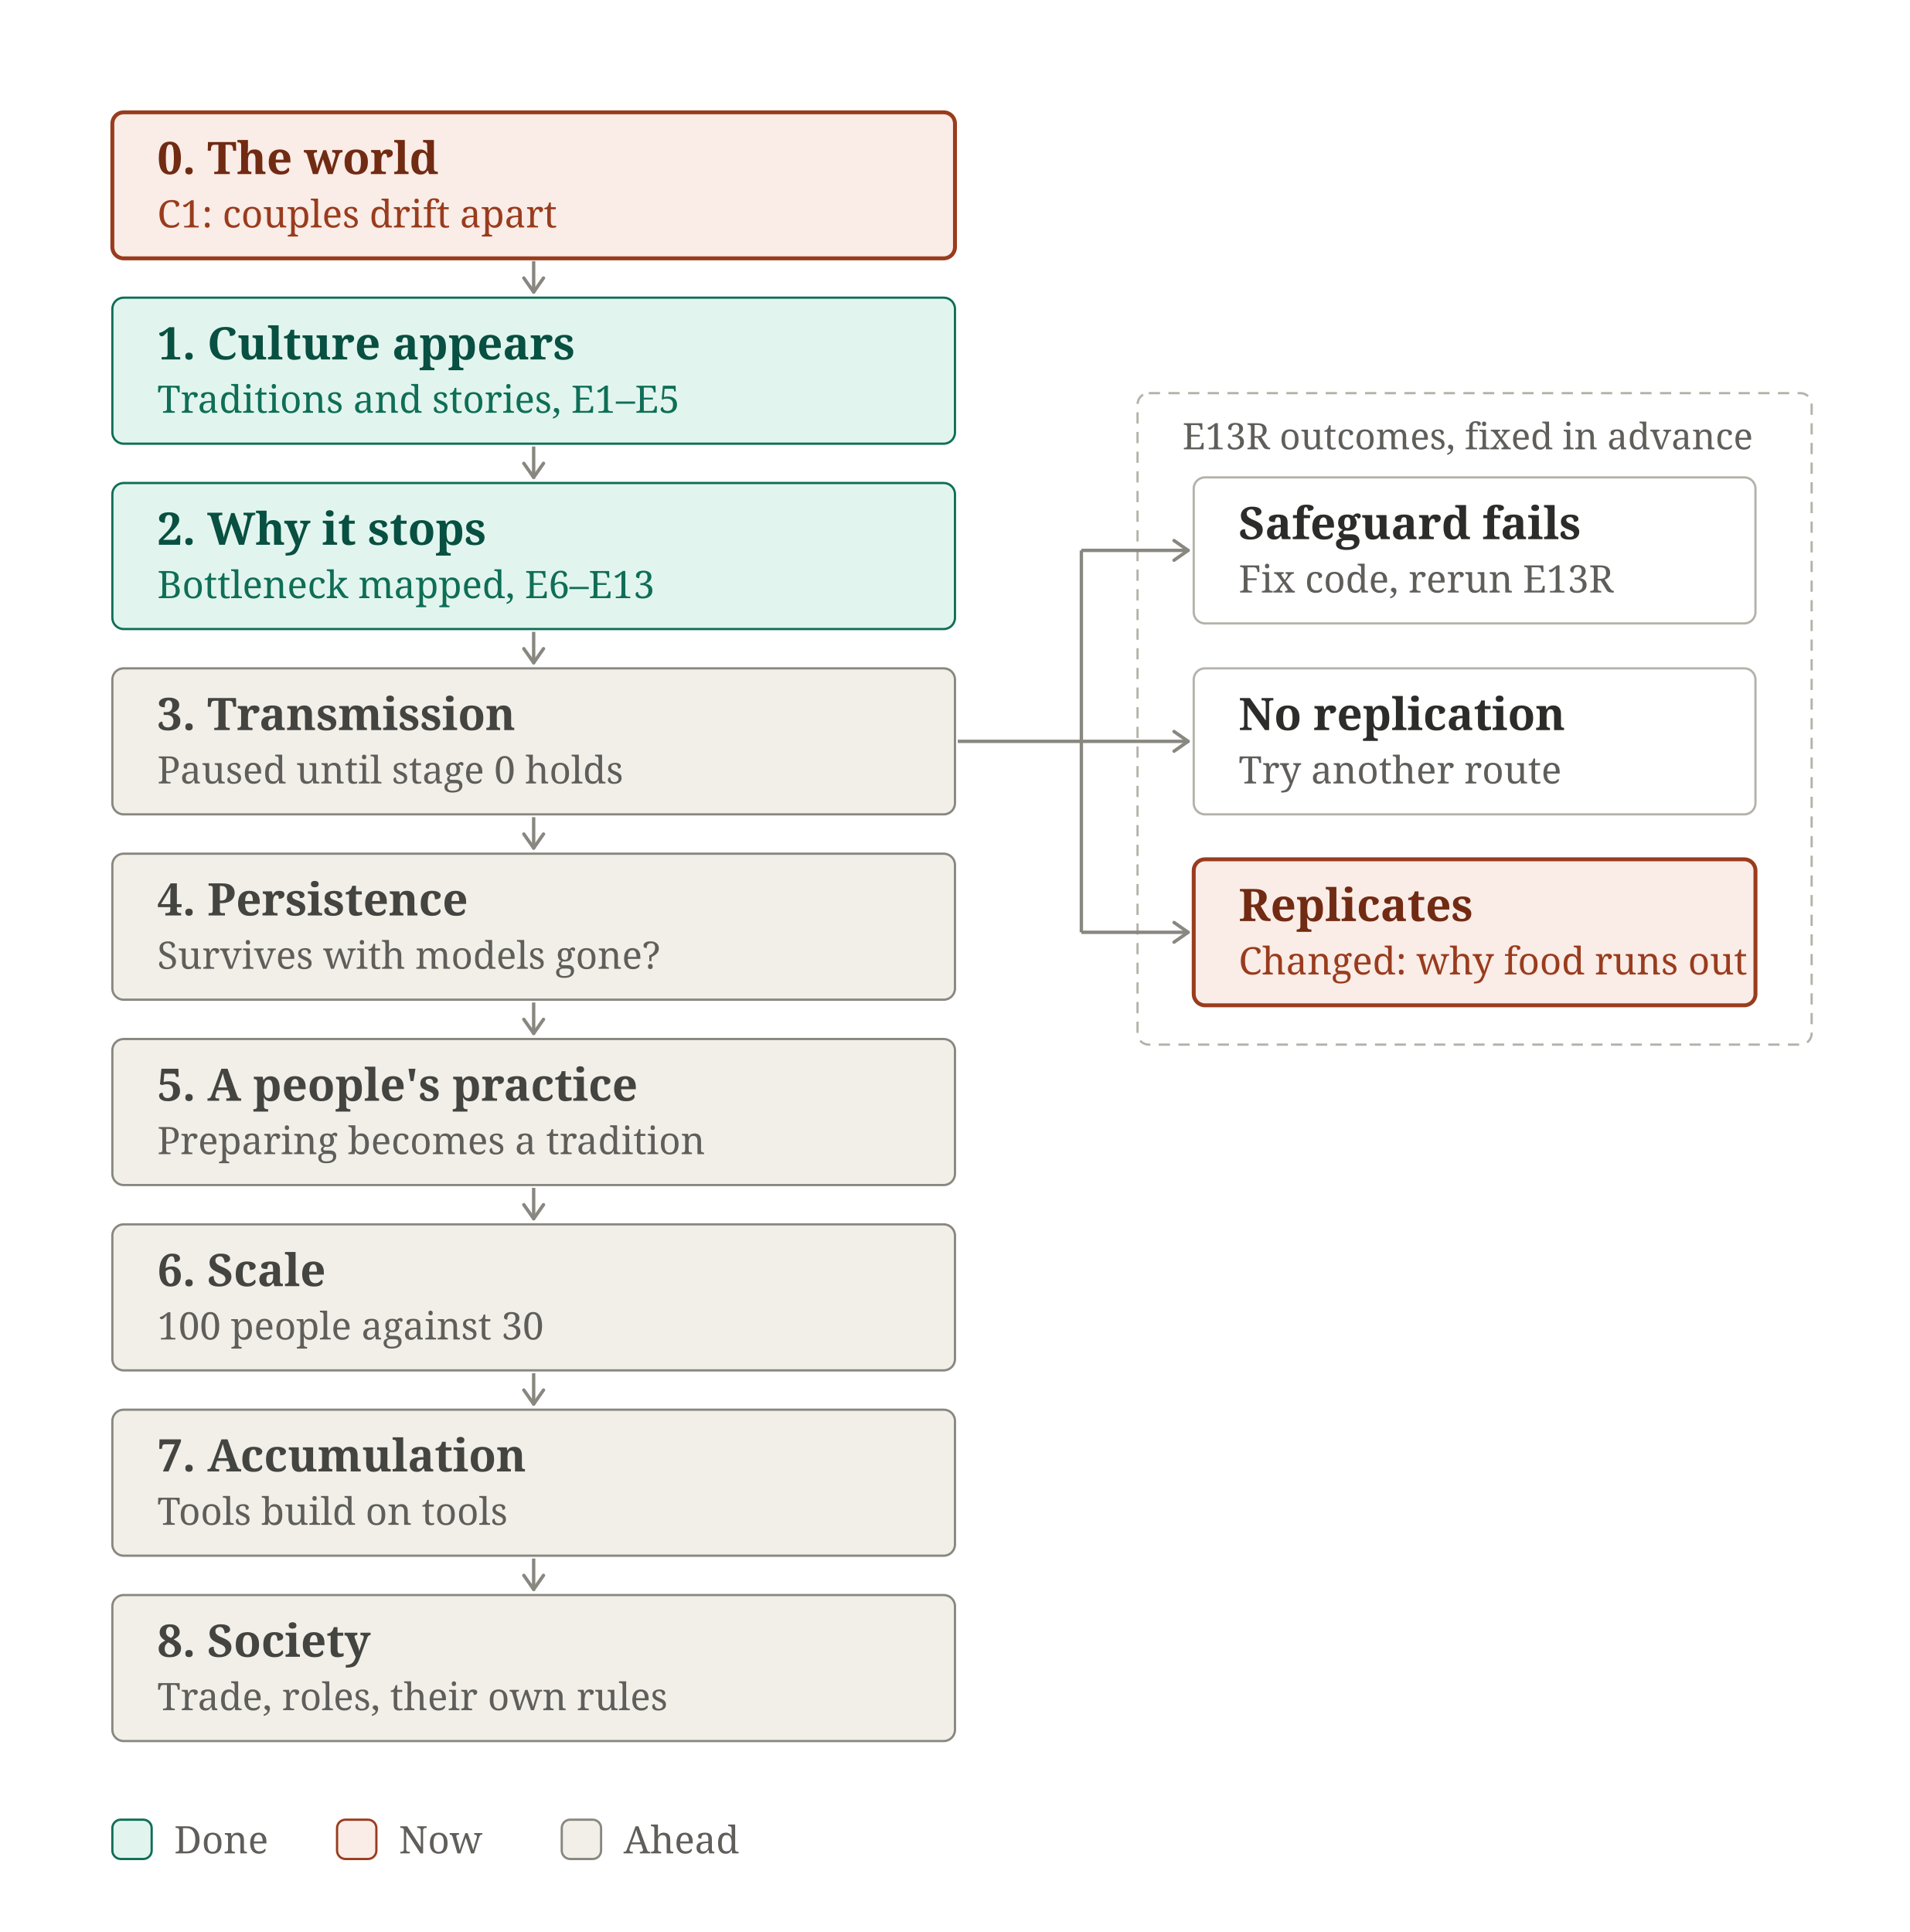
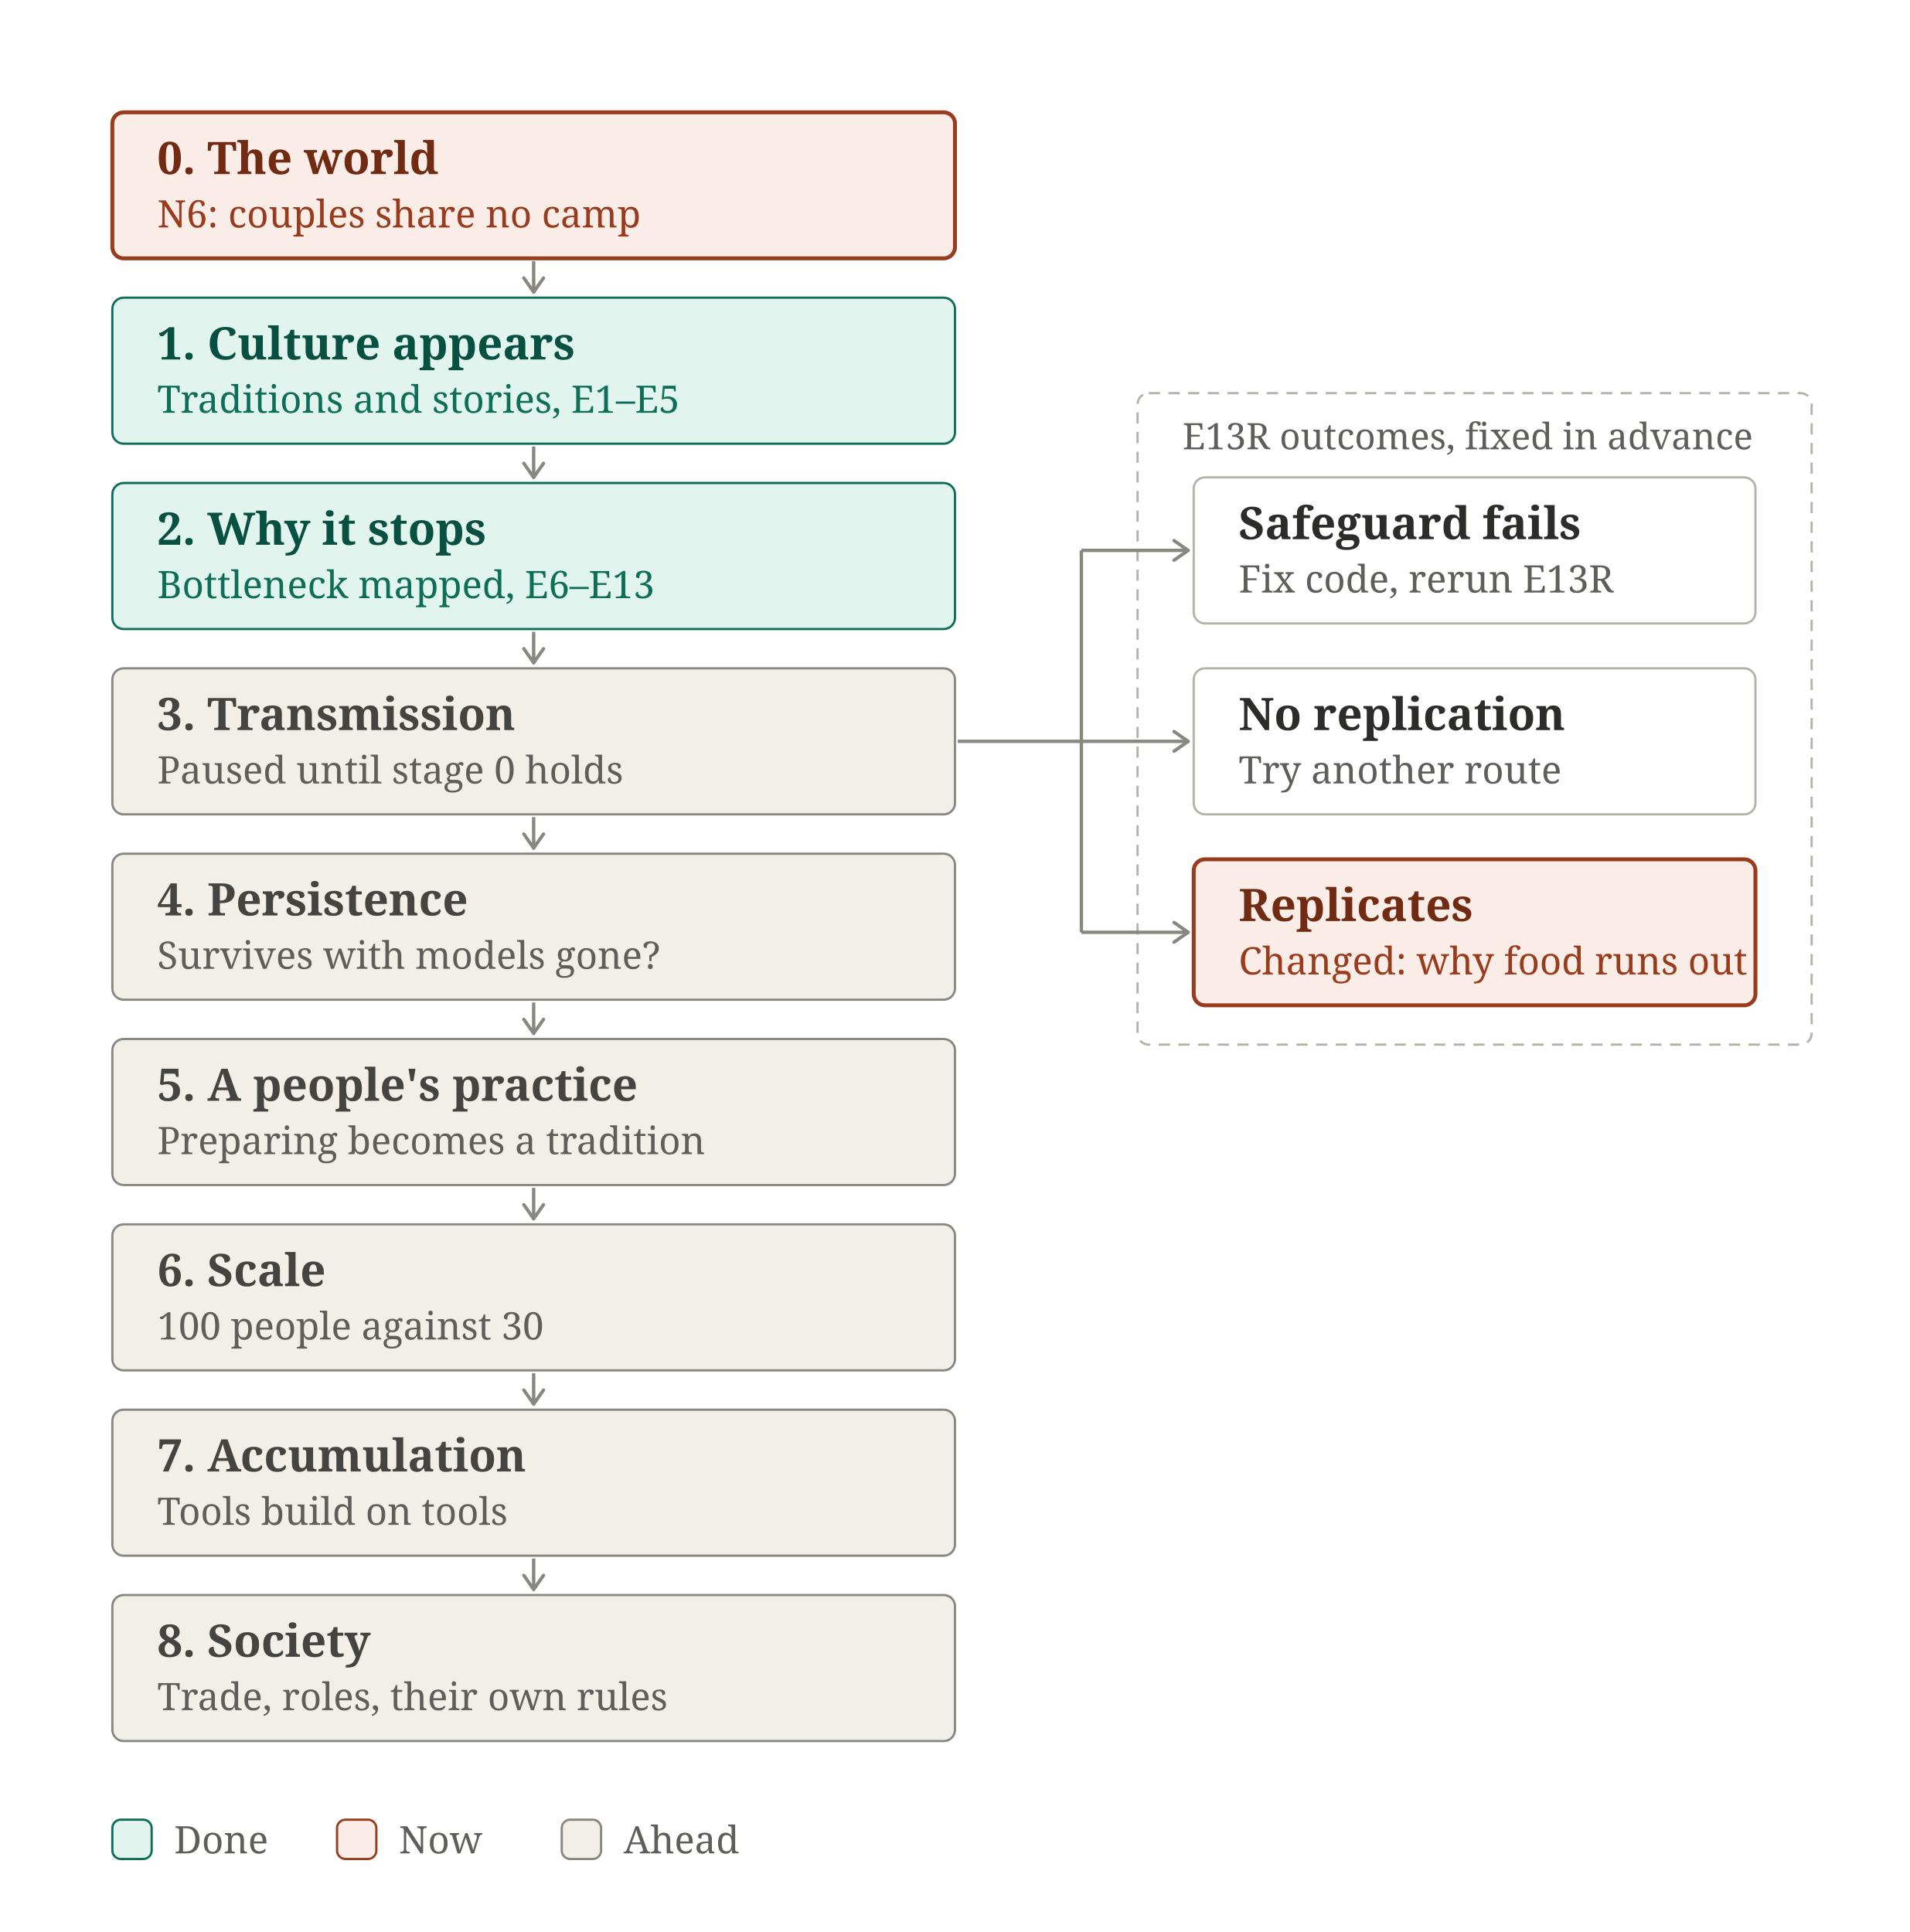
<svg xmlns="http://www.w3.org/2000/svg" width="680" height="688" viewBox="0 0 680 688" font-family="Garamond, Georgia, serif" role="img">
  <rect width="680" height="688" fill="#FFFFFF" />
  <rect x="405" y="140" width="240" height="232" rx="4" fill="none" stroke="#B4B2A9" stroke-width="0.8" stroke-dasharray="4 3" />
  <text x="421" y="160" font-size="13" fill="#5F5E5A">E13R outcomes, fixed in advance</text>
  <line x1="190" y1="93" x2="190" y2="104" stroke="#888780" stroke-width="1.2" />
  <line x1="186.5" y1="99.0" x2="190" y2="104" stroke="#888780" stroke-width="1.2" stroke-linecap="round" />
  <line x1="193.5" y1="99.0" x2="190" y2="104" stroke="#888780" stroke-width="1.2" stroke-linecap="round" />
  <line x1="190" y1="159" x2="190" y2="170" stroke="#888780" stroke-width="1.2" />
  <line x1="186.5" y1="165.0" x2="190" y2="170" stroke="#888780" stroke-width="1.2" stroke-linecap="round" />
  <line x1="193.5" y1="165.0" x2="190" y2="170" stroke="#888780" stroke-width="1.2" stroke-linecap="round" />
  <line x1="190" y1="225" x2="190" y2="236" stroke="#888780" stroke-width="1.2" />
  <line x1="186.5" y1="231.0" x2="190" y2="236" stroke="#888780" stroke-width="1.2" stroke-linecap="round" />
  <line x1="193.5" y1="231.0" x2="190" y2="236" stroke="#888780" stroke-width="1.2" stroke-linecap="round" />
  <line x1="190" y1="291" x2="190" y2="302" stroke="#888780" stroke-width="1.2" />
  <line x1="186.5" y1="297.0" x2="190" y2="302" stroke="#888780" stroke-width="1.2" stroke-linecap="round" />
  <line x1="193.5" y1="297.0" x2="190" y2="302" stroke="#888780" stroke-width="1.2" stroke-linecap="round" />
  <line x1="190" y1="357" x2="190" y2="368" stroke="#888780" stroke-width="1.2" />
  <line x1="186.5" y1="363.0" x2="190" y2="368" stroke="#888780" stroke-width="1.2" stroke-linecap="round" />
  <line x1="193.5" y1="363.0" x2="190" y2="368" stroke="#888780" stroke-width="1.2" stroke-linecap="round" />
  <line x1="190" y1="423" x2="190" y2="434" stroke="#888780" stroke-width="1.2" />
  <line x1="186.5" y1="429.0" x2="190" y2="434" stroke="#888780" stroke-width="1.2" stroke-linecap="round" />
  <line x1="193.5" y1="429.0" x2="190" y2="434" stroke="#888780" stroke-width="1.2" stroke-linecap="round" />
  <line x1="190" y1="489" x2="190" y2="500" stroke="#888780" stroke-width="1.2" />
  <line x1="186.5" y1="495.0" x2="190" y2="500" stroke="#888780" stroke-width="1.2" stroke-linecap="round" />
  <line x1="193.5" y1="495.0" x2="190" y2="500" stroke="#888780" stroke-width="1.2" stroke-linecap="round" />
  <line x1="190" y1="555" x2="190" y2="566" stroke="#888780" stroke-width="1.2" />
  <line x1="186.5" y1="561.0" x2="190" y2="566" stroke="#888780" stroke-width="1.2" stroke-linecap="round" />
  <line x1="193.5" y1="561.0" x2="190" y2="566" stroke="#888780" stroke-width="1.2" stroke-linecap="round" />
  <line x1="341" y1="264" x2="385" y2="264" stroke="#888780" stroke-width="1.2" />
  <line x1="385" y1="196" x2="385" y2="332" stroke="#888780" stroke-width="1.2" />
  <line x1="385" y1="196" x2="423" y2="196" stroke="#888780" stroke-width="1.2" />
  <line x1="418.0" y1="199.5" x2="423" y2="196" stroke="#888780" stroke-width="1.2" stroke-linecap="round" />
  <line x1="418.0" y1="192.5" x2="423" y2="196" stroke="#888780" stroke-width="1.2" stroke-linecap="round" />
  <line x1="385" y1="264" x2="423" y2="264" stroke="#888780" stroke-width="1.2" />
  <line x1="418.0" y1="267.5" x2="423" y2="264" stroke="#888780" stroke-width="1.2" stroke-linecap="round" />
  <line x1="418.0" y1="260.5" x2="423" y2="264" stroke="#888780" stroke-width="1.2" stroke-linecap="round" />
  <line x1="385" y1="332" x2="423" y2="332" stroke="#888780" stroke-width="1.2" />
  <line x1="418.0" y1="335.5" x2="423" y2="332" stroke="#888780" stroke-width="1.2" stroke-linecap="round" />
  <line x1="418.0" y1="328.5" x2="423" y2="332" stroke="#888780" stroke-width="1.2" stroke-linecap="round" />
  <rect x="40" y="40" width="300" height="52" rx="4" fill="#FAECE7" stroke="#993C1D" stroke-width="1.4" />
  <text x="56" y="62" font-size="16" font-weight="bold" fill="#712B13">0. The world</text>
-   <text x="56" y="81" font-size="13.5" fill="#993C1D">C1: couples drift apart</text>
+   <text x="56" y="81" font-size="13.5" fill="#993C1D">N6: couples share no camp</text>
  <rect x="40" y="106" width="300" height="52" rx="4" fill="#E1F5EE" stroke="#0F6E56" stroke-width="0.8" />
  <text x="56" y="128" font-size="16" font-weight="bold" fill="#085041">1. Culture appears</text>
  <text x="56" y="147" font-size="13.5" fill="#0F6E56">Traditions and stories, E1–E5</text>
  <rect x="40" y="172" width="300" height="52" rx="4" fill="#E1F5EE" stroke="#0F6E56" stroke-width="0.8" />
  <text x="56" y="194" font-size="16" font-weight="bold" fill="#085041">2. Why it stops</text>
  <text x="56" y="213" font-size="13.5" fill="#0F6E56">Bottleneck mapped, E6–E13</text>
  <rect x="40" y="238" width="300" height="52" rx="4" fill="#F1EFE8" stroke="#888780" stroke-width="0.8" />
  <text x="56" y="260" font-size="16" font-weight="bold" fill="#444441">3. Transmission</text>
  <text x="56" y="279" font-size="13.5" fill="#5F5E5A">Paused until stage 0 holds</text>
  <rect x="40" y="304" width="300" height="52" rx="4" fill="#F1EFE8" stroke="#888780" stroke-width="0.8" />
  <text x="56" y="326" font-size="16" font-weight="bold" fill="#444441">4. Persistence</text>
  <text x="56" y="345" font-size="13.5" fill="#5F5E5A">Survives with models gone?</text>
  <rect x="40" y="370" width="300" height="52" rx="4" fill="#F1EFE8" stroke="#888780" stroke-width="0.8" />
  <text x="56" y="392" font-size="16" font-weight="bold" fill="#444441">5. A people's practice</text>
  <text x="56" y="411" font-size="13.5" fill="#5F5E5A">Preparing becomes a tradition</text>
  <rect x="40" y="436" width="300" height="52" rx="4" fill="#F1EFE8" stroke="#888780" stroke-width="0.8" />
  <text x="56" y="458" font-size="16" font-weight="bold" fill="#444441">6. Scale</text>
  <text x="56" y="477" font-size="13.5" fill="#5F5E5A">100 people against 30</text>
  <rect x="40" y="502" width="300" height="52" rx="4" fill="#F1EFE8" stroke="#888780" stroke-width="0.8" />
  <text x="56" y="524" font-size="16" font-weight="bold" fill="#444441">7. Accumulation</text>
  <text x="56" y="543" font-size="13.5" fill="#5F5E5A">Tools build on tools</text>
  <rect x="40" y="568" width="300" height="52" rx="4" fill="#F1EFE8" stroke="#888780" stroke-width="0.8" />
  <text x="56" y="590" font-size="16" font-weight="bold" fill="#444441">8. Society</text>
  <text x="56" y="609" font-size="13.5" fill="#5F5E5A">Trade, roles, their own rules</text>
  <rect x="425" y="170" width="200" height="52" rx="4" fill="#FFFFFF" stroke="#B4B2A9" stroke-width="0.8" />
  <text x="441" y="192" font-size="16" font-weight="bold" fill="#2C2C2A">Safeguard fails</text>
  <text x="441" y="211" font-size="13.5" fill="#5F5E5A">Fix code, rerun E13R</text>
  <rect x="425" y="238" width="200" height="52" rx="4" fill="#FFFFFF" stroke="#B4B2A9" stroke-width="0.8" />
  <text x="441" y="260" font-size="16" font-weight="bold" fill="#2C2C2A">No replication</text>
  <text x="441" y="279" font-size="13.5" fill="#5F5E5A">Try another route</text>
  <rect x="425" y="306" width="200" height="52" rx="4" fill="#FAECE7" stroke="#993C1D" stroke-width="1.4" />
  <text x="441" y="328" font-size="16" font-weight="bold" fill="#712B13">Replicates</text>
  <text x="441" y="347" font-size="13.5" fill="#993C1D">Changed: why food runs out</text>
  <rect x="40" y="648" width="14" height="14" rx="3" fill="#E1F5EE" stroke="#0F6E56" stroke-width="0.8" />
  <text x="62" y="660" font-size="13.5" fill="#5F5E5A">Done</text>
  <rect x="120" y="648" width="14" height="14" rx="3" fill="#FAECE7" stroke="#993C1D" stroke-width="0.8" />
  <text x="142" y="660" font-size="13.5" fill="#5F5E5A">Now</text>
  <rect x="200" y="648" width="14" height="14" rx="3" fill="#F1EFE8" stroke="#888780" stroke-width="0.8" />
  <text x="222" y="660" font-size="13.5" fill="#5F5E5A">Ahead</text>
</svg>
